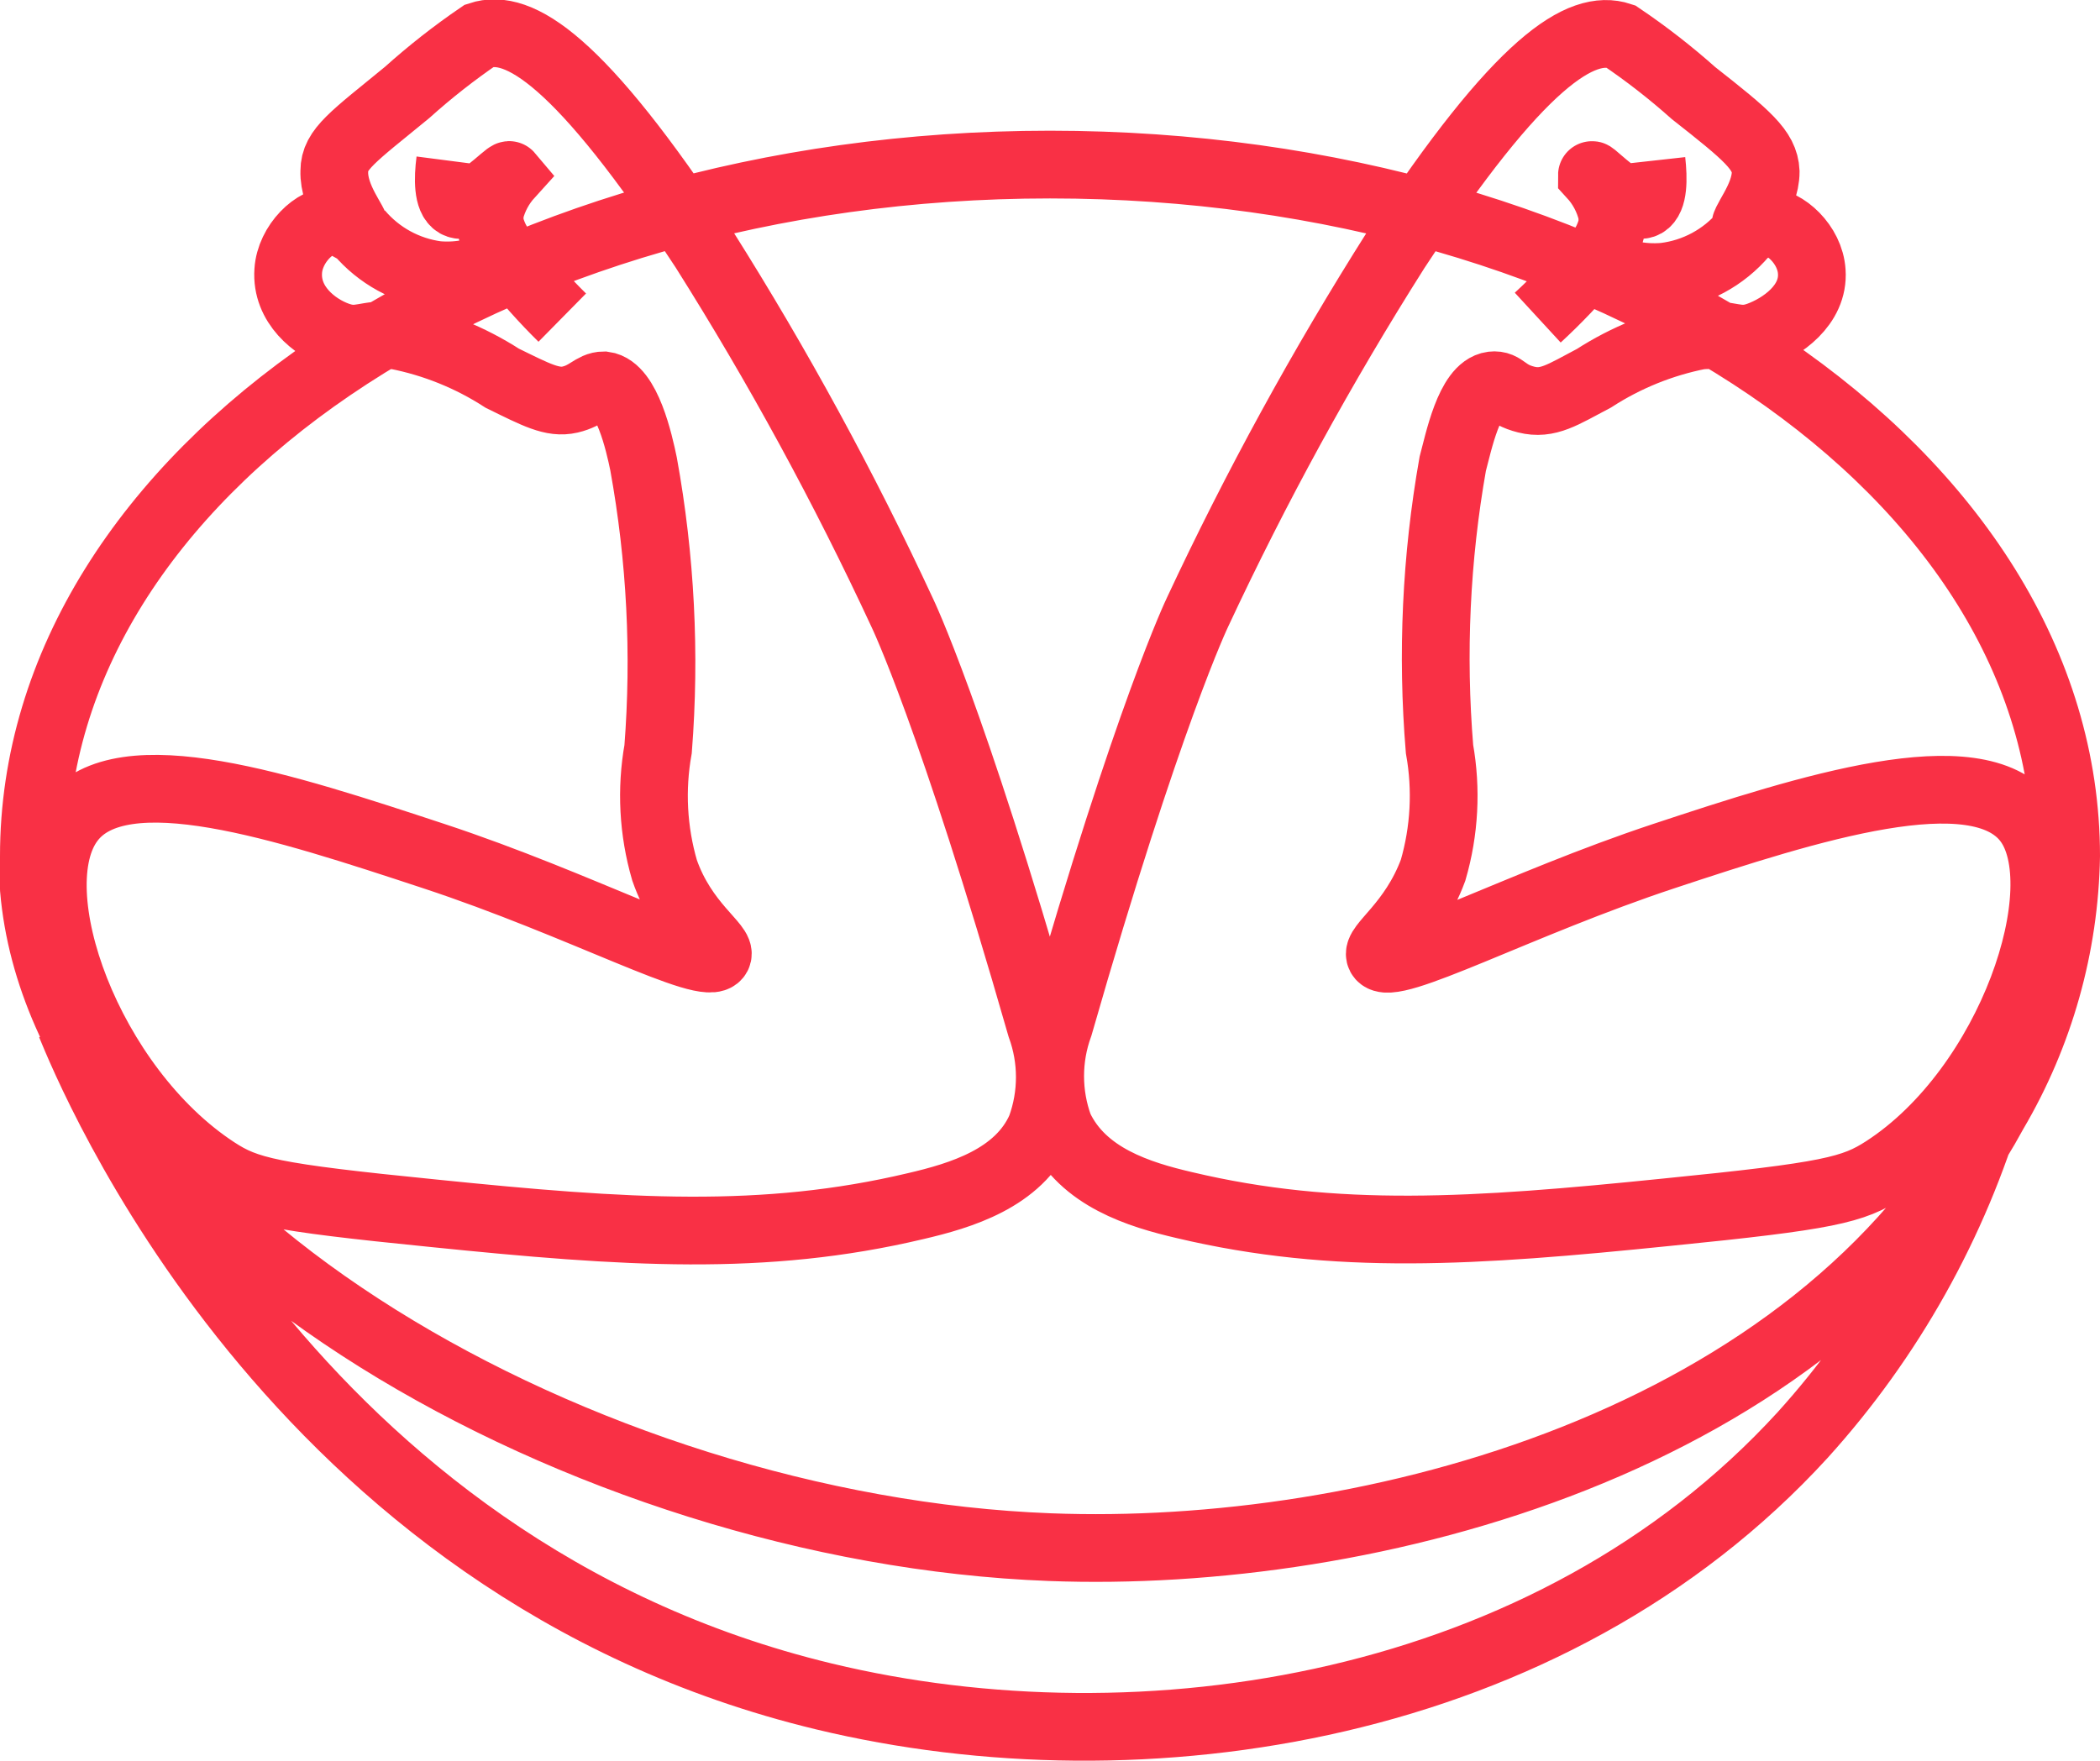
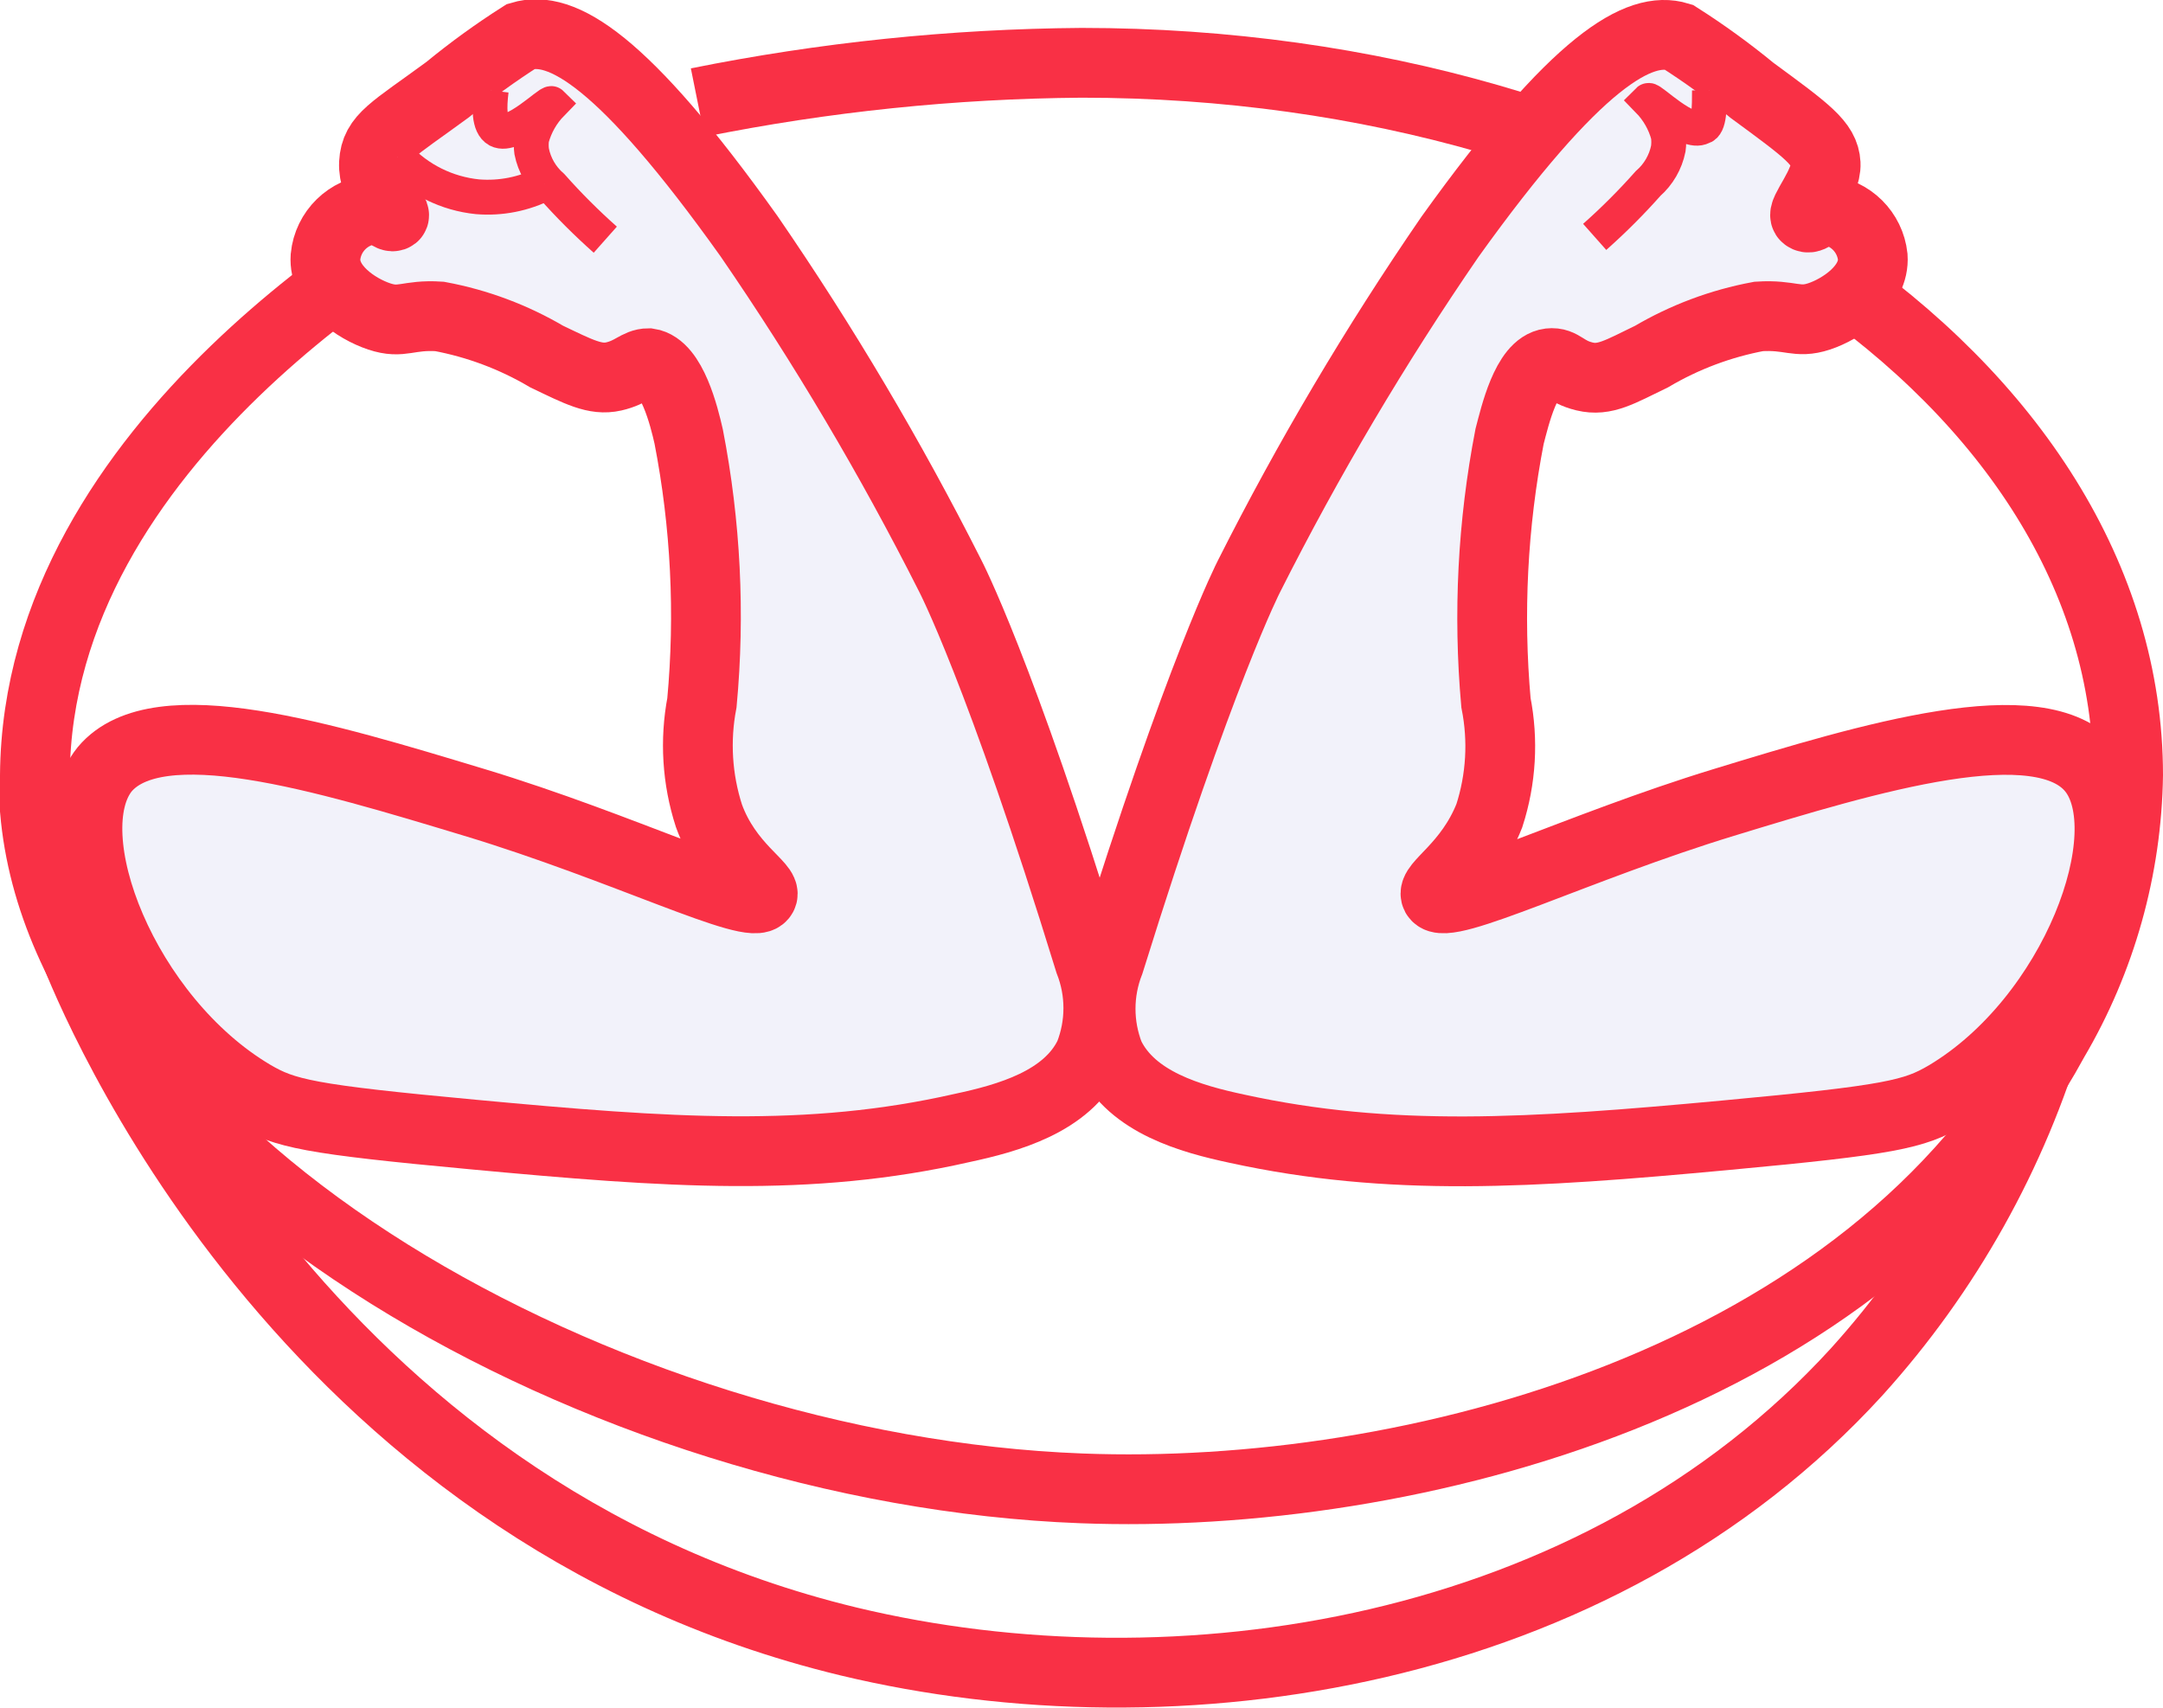
- <svg xmlns="http://www.w3.org/2000/svg" viewBox="0 0 62 52">
+ <svg xmlns="http://www.w3.org/2000/svg" viewBox="0 0 62 48.94">
  <defs>
-     <style>.cls-1{fill:none;stroke:#f93045;stroke-miterlimit:10;stroke-width:2px;}</style>
+     <style>.cls-1{fill:none;}.cls-1,.cls-2,.cls-3{stroke:#f93045;stroke-miterlimit:10;}.cls-1,.cls-2{stroke-width:2px;}.cls-2,.cls-3{fill:#f2f2fa;}</style>
  </defs>
  <g id="Capa_2" data-name="Capa 2">
    <g id="Capa_1-2" data-name="Capa 1">
-       <path id="_MercadoLibre_" data-name="&lt;MercadoLibre&gt;" class="cls-1" d="M2.08,24.23c1.5-2,6.35-.39,10.72,1.05s8.1,3.48,8.38,2.94c.15-.28-1-.91-1.56-2.52a7.86,7.86,0,0,1-.19-3.58A32.82,32.82,0,0,0,19,13.7c-.13-.63-.49-2.23-1.17-2.32-.33,0-.48.3-1,.42s-1-.14-2-.63a8.93,8.93,0,0,0-3.12-1.26c-.93-.08-1.08.24-1.75,0S8.44,9,8.51,8c.05-.8.8-1.53,1.36-1.48.32,0,.5.29.59.21s-.62-.87-.59-1.68c0-.64.54-1,2.15-2.32a20.42,20.42,0,0,1,2.14-1.68c1.15-.38,2.95.7,6.63,6.31a95.44,95.44,0,0,1,5.85,10.74s1.45,3,4.09,12.21a4.38,4.38,0,0,1,0,3c-.65,1.49-2.37,2-3.7,2.31-4.47,1.06-8.55.79-14.23.21-4.81-.48-5.51-.66-6.43-1.26C2.61,32.11.52,26.29,2.08,24.23ZM13.29,4.75c-.07.54-.07,1.12.19,1.27.45.25,1.51-.91,1.56-.85a2.5,2.5,0,0,0-.57,1.06,1.62,1.62,0,0,0,0,.42,2.06,2.06,0,0,0,.59,1A17.68,17.68,0,0,0,16.6,9.38m-6-2.52A3.64,3.64,0,0,0,12.9,8.12a3.32,3.32,0,0,0,1.94-.42m40.8,26.84c-.93.6-1.63.78-6.44,1.26-5.68.58-9.76.85-14.23-.21-1.33-.31-3-.82-3.7-2.31a4.38,4.38,0,0,1,0-3c2.64-9.21,4.09-12.21,4.09-12.21A95.44,95.44,0,0,1,41.21,7.38c3.68-5.61,5.48-6.69,6.63-6.31A20.42,20.42,0,0,1,50,2.75C51.59,4,52.1,4.43,52.13,5.07c0,.81-.74,1.56-.59,1.68s.27-.18.59-.21c.56,0,1.31.68,1.36,1.48.07,1-.9,1.65-1.56,1.89s-.82-.08-1.75,0a8.93,8.93,0,0,0-3.12,1.26c-.93.49-1.36.79-2,.63s-.65-.46-1-.42c-.68.09-1,1.69-1.17,2.32a32.82,32.82,0,0,0-.39,8.42,7.86,7.86,0,0,1-.19,3.58c-.6,1.62-1.71,2.24-1.56,2.53.28.53,4.12-1.54,8.38-2.95s9.22-3,10.72-1.05S59.39,32.11,55.64,34.54ZM45.4,9.38A17.68,17.68,0,0,0,47,7.7a2.06,2.06,0,0,0,.59-1,1.62,1.62,0,0,0,0-.42A2.5,2.5,0,0,0,47,5.17c0-.06,1.11,1.1,1.56.85.26-.15.26-.73.2-1.27m-1.56,3a3.32,3.32,0,0,0,1.94.42,3.64,3.64,0,0,0,2.34-1.26M1,26.25c.85,10,16.23,18.92,30,19.44,9.43.36,22.55-3.06,27.87-12.85A15.42,15.42,0,0,0,61,25.28C61,14,47.57,4.86,31,4.86S1,14,1,25.28A9.62,9.62,0,0,0,1,26.25Zm1.08,4C2.64,31.6,8.58,46.31,24.33,50.1c9.38,2.26,21.42.45,28.89-7.72a25.52,25.52,0,0,0,5.56-9.93" />
+       <path class="cls-1" d="M13.68,5.55C12,6.48,1.07,12.62,1,22.22c0,.51,0,.88,0,1,.85,10.05,16.23,18.92,30,19.44,9.43.36,22.55-3.06,27.87-12.85A15.42,15.42,0,0,0,61,22.22C61,10.94,47.57,1.8,31,1.8A58,58,0,0,0,20,2.94" />
+       <path class="cls-1" d="M15.52,4.61c-.86.4-1.49.74-1.84.94" />
+       <path class="cls-1" d="M2.11,27.18c.53,1.37,6.47,16.07,22.22,19.87,9.38,2.25,21.42.45,28.89-7.73a25.52,25.52,0,0,0,5.56-9.93" />
+       <g id="_brazos_" data-name="&lt;brazos&gt;">
+         <path class="cls-2" d="M3,22.05C4.52,20.24,9.3,21.7,13.6,23s8,3.16,8.25,2.67c.15-.26-1-.82-1.53-2.29a6.55,6.55,0,0,1-.2-3.24,26.93,26.93,0,0,0-.38-7.63c-.13-.57-.48-2-1.15-2.1-.32,0-.47.26-1,.38s-1-.13-1.92-.57a9.45,9.45,0,0,0-3.07-1.15c-.92-.06-1.07.22-1.73,0s-1.6-.85-1.54-1.71A1.51,1.51,0,0,1,10.72,6c.3,0,.48.26.57.19s-.61-.79-.57-1.52.53-.94,2.11-2.1a21.43,21.43,0,0,1,2.11-1.53c1.14-.34,2.9.64,6.53,5.73a84,84,0,0,1,5.76,9.72s1.43,2.72,4,11.07a3.66,3.66,0,0,1,0,2.67c-.64,1.35-2.34,1.82-3.65,2.1-4.4,1-8.42.71-14,.19-4.74-.44-5.42-.6-6.34-1.14C3.56,29.2,1.5,23.92,3,22.05Z" />
+         <path class="cls-2" d="M55.79,31.4c-.92.54-1.6.7-6.34,1.14-5.59.52-9.61.77-14-.19-1.31-.28-3-.75-3.65-2.1a3.66,3.66,0,0,1,0-2.67c2.6-8.35,4-11.06,4-11.06a83.66,83.66,0,0,1,5.76-9.73C45.21,1.7,47,.72,48.11,1.06a21.43,21.43,0,0,1,2.11,1.53c1.58,1.16,2.08,1.52,2.11,2.1s-.72,1.41-.57,1.52.26-.16.57-.19a1.51,1.51,0,0,1,1.35,1.34c.06.86-.9,1.5-1.54,1.71s-.81-.06-1.73,0a9.45,9.45,0,0,0-3.07,1.15c-.91.44-1.34.71-1.92.57s-.64-.42-1-.38c-.67.08-1,1.53-1.15,2.1a27.36,27.36,0,0,0-.39,7.63,6.45,6.45,0,0,1-.19,3.24c-.58,1.47-1.68,2-1.53,2.29.27.49,4.06-1.39,8.25-2.67s9.08-2.76,10.56-.95S59.49,29.2,55.79,31.4Z" />
+         <g id="_dedos_" data-name="&lt;dedos&gt;">
+           <path class="cls-3" d="M14.08,2.59c-.06.48-.07,1,.19,1.14.44.23,1.48-.82,1.54-.76a2.28,2.28,0,0,0-.57,1,1.35,1.35,0,0,0,0,.37,1.78,1.78,0,0,0,.58,1,18.15,18.15,0,0,0,1.53,1.53" />
+           <path class="cls-3" d="M11.39,4.5a3.64,3.64,0,0,0,2.3,1.14,3.59,3.59,0,0,0,1.92-.38" />
+           <path class="cls-3" d="M45.71,6.79a18.15,18.15,0,0,0,1.53-1.53,1.8,1.8,0,0,0,.58-1,1.4,1.4,0,0,0,0-.38,2.28,2.28,0,0,0-.57-1c.06-.06,1.1,1,1.54.76C49,3.6,49,3.07,49,2.59" />
+         </g>
+       </g>
    </g>
  </g>
</svg>
